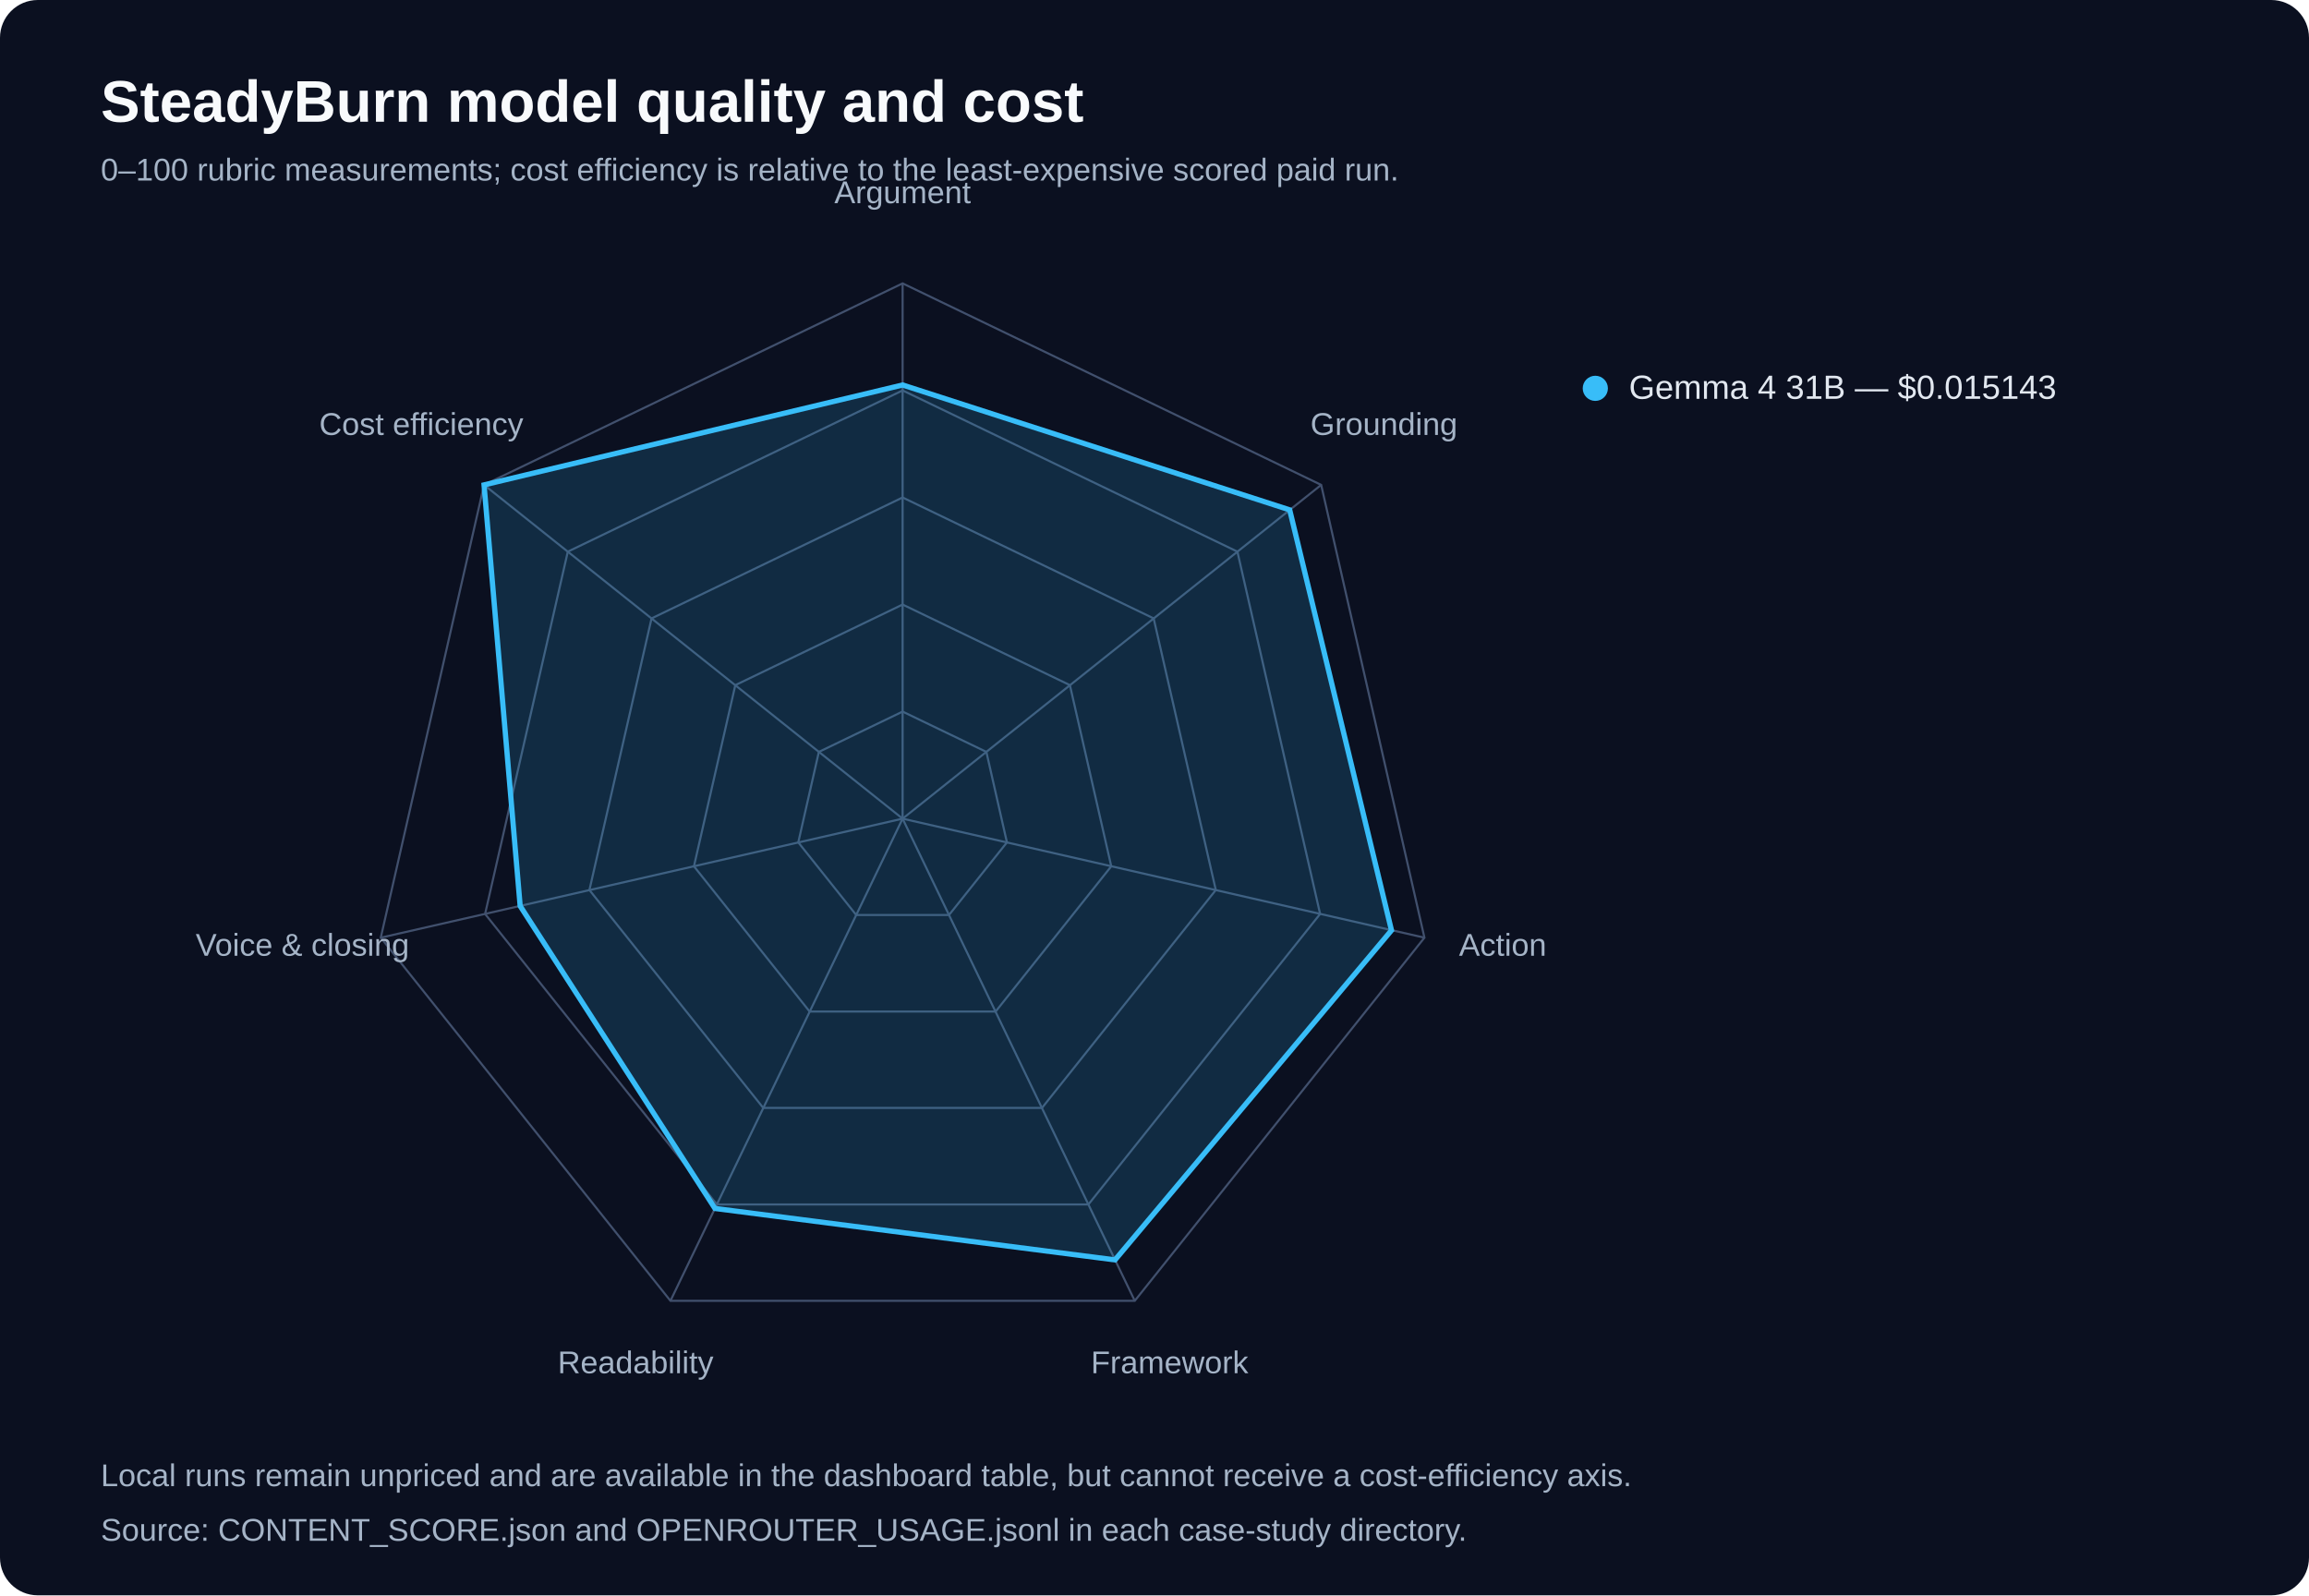
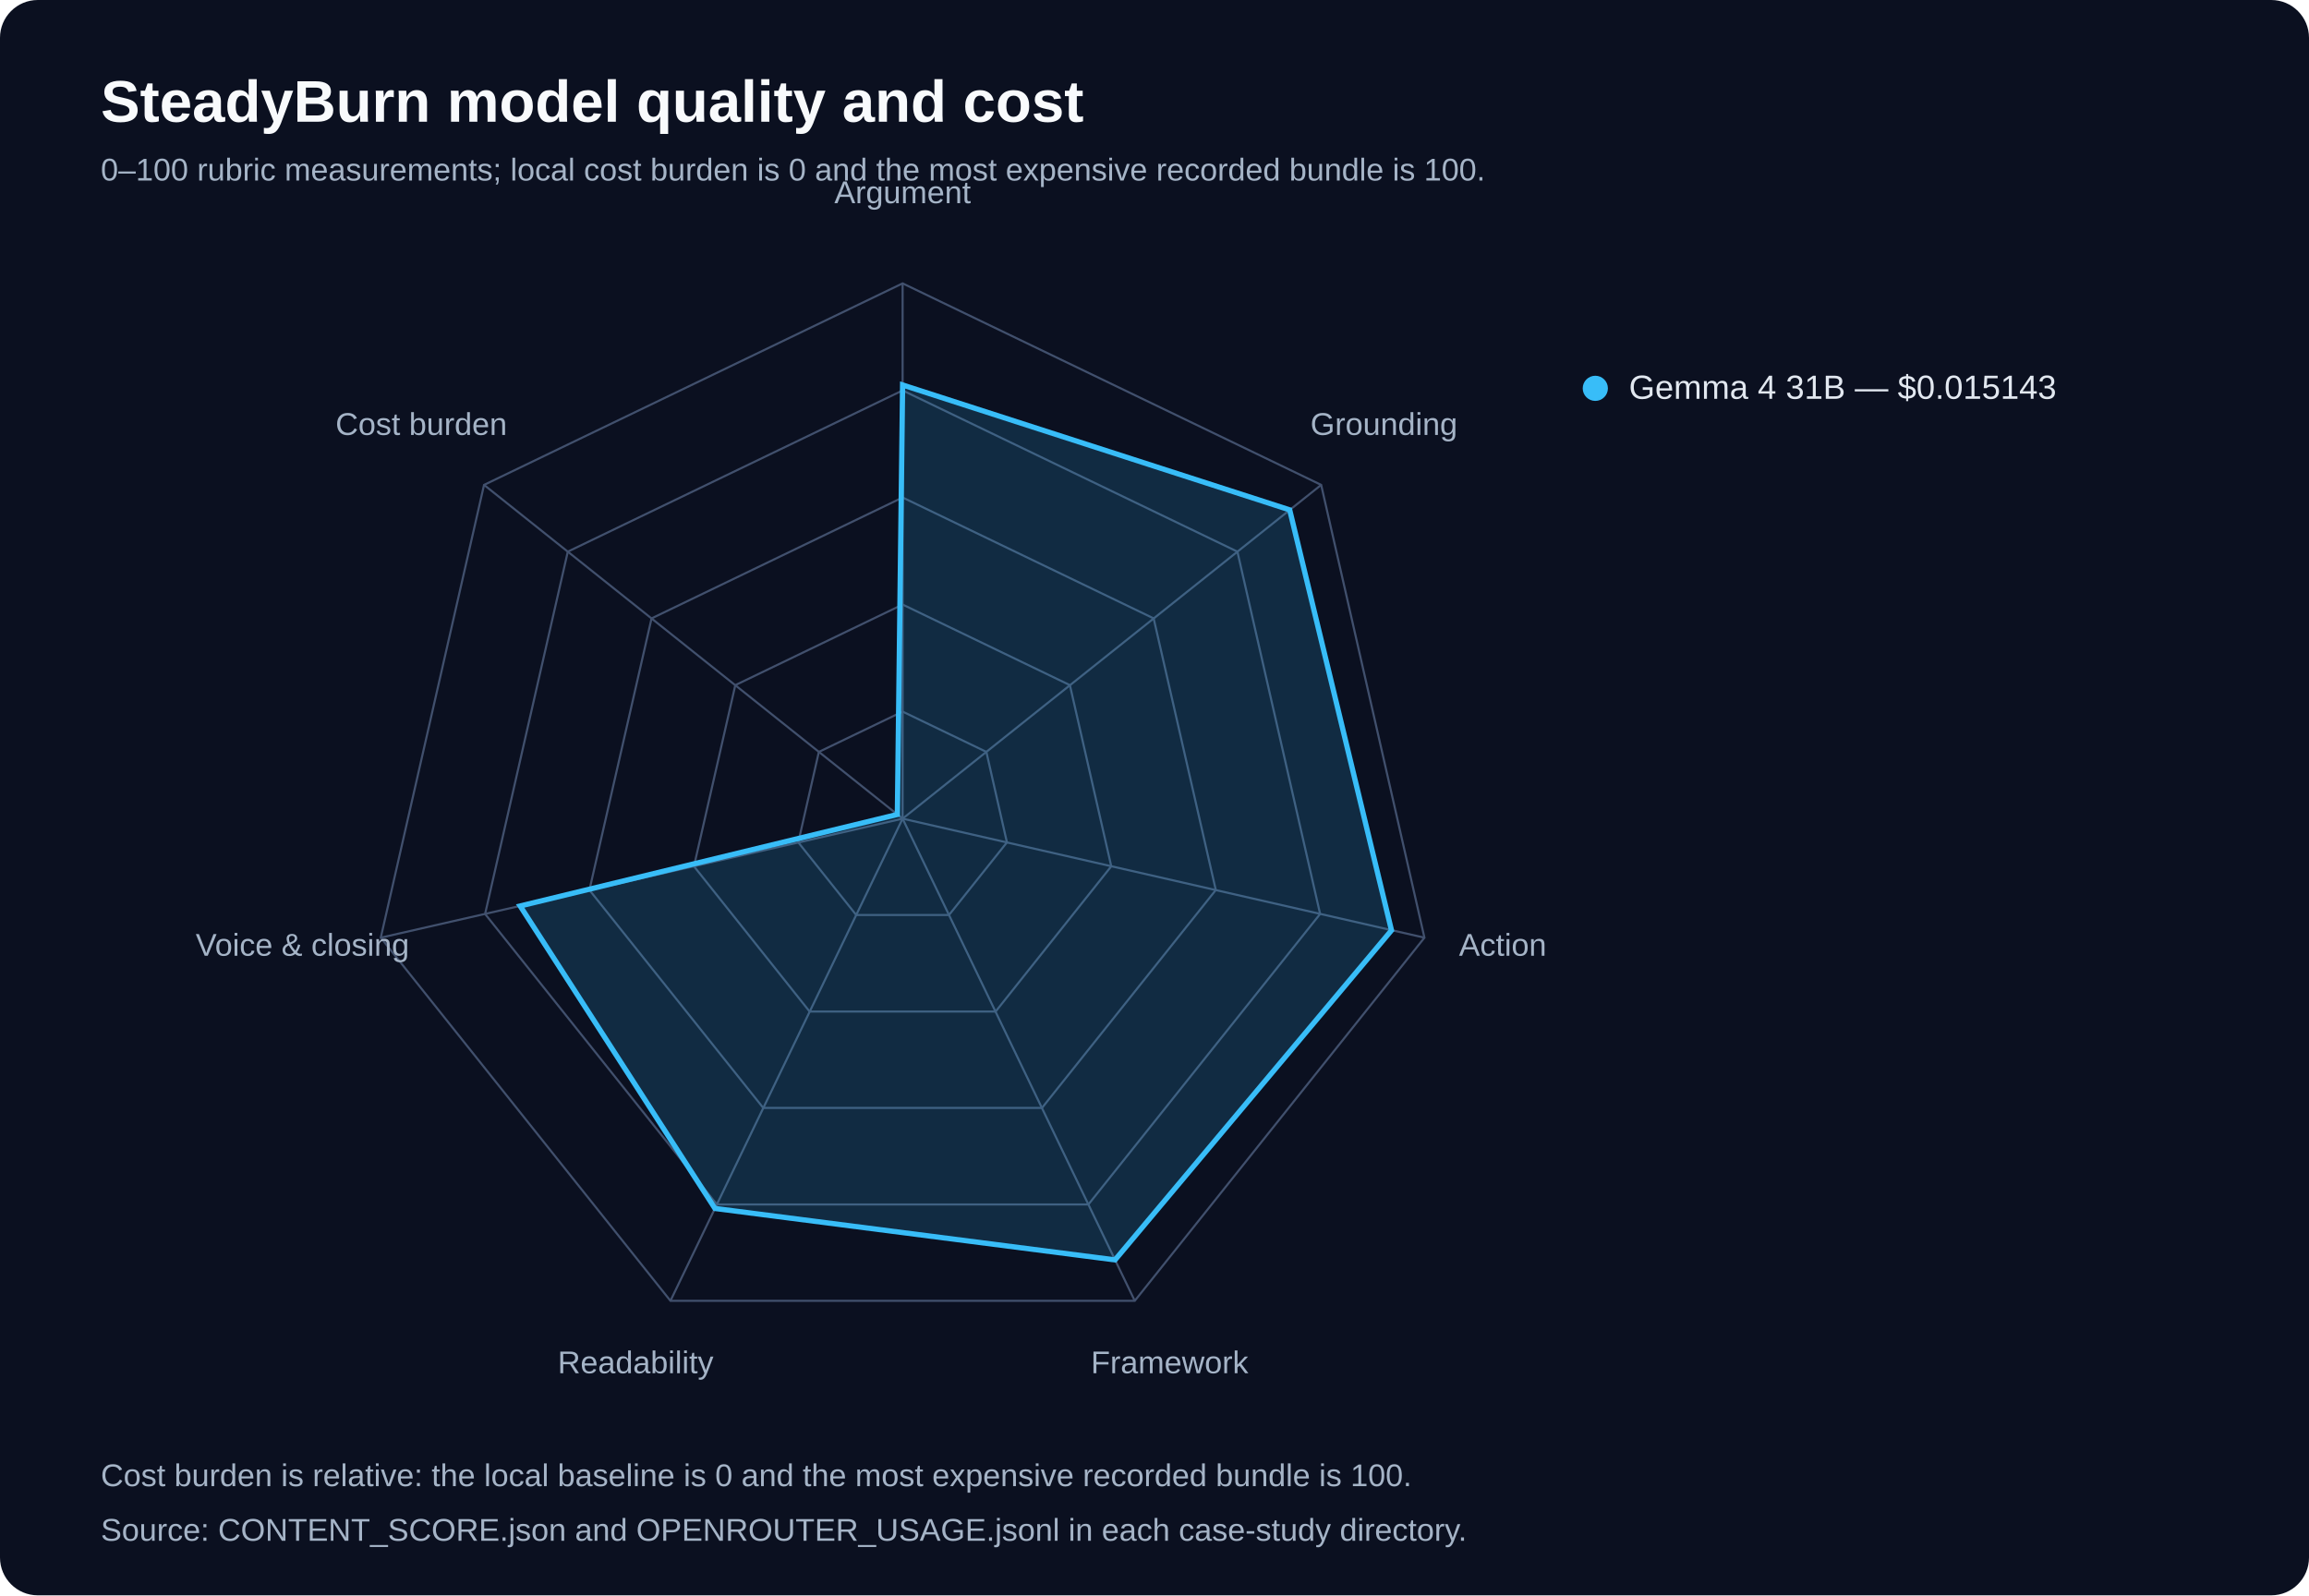
<svg xmlns="http://www.w3.org/2000/svg" width="1100" height="760" viewBox="0 0 1100 760" role="img" aria-labelledby="title description">
  <style>.bg{fill:#0b1020}.title{fill:#f8fafc;font:700 28px Arial,sans-serif}.sub,.axis-label,.note{fill:#a5b4c7;font:15px Arial,sans-serif}.grid{fill:none;stroke:#41506d;stroke-width:1}.spoke{stroke:#41506d;stroke-width:1}.legend{fill:#e2e8f0;font:16px Arial,sans-serif}</style>
  <rect class="bg" width="1100" height="760" rx="18" />
  <text class="title" x="48" y="58">SteadyBurn model quality and cost</text>
-   <text class="sub" x="48" y="86">0–100 rubric measurements; cost efficiency is relative to the least-expensive scored paid run.</text>
+   <text class="sub" x="48" y="86">0–100 rubric measurements; local cost burden is 0 and the most expensive recorded bundle is 100.</text>
  <polygon class="grid" points="430.0,339.0 469.9,358.2 479.7,401.3 452.1,435.9 407.9,435.9 380.3,401.3 390.1,358.2" />
  <polygon class="grid" points="430.0,288.0 509.7,326.4 529.4,412.7 474.3,481.9 385.7,481.9 330.6,412.7 350.3,326.4" />
  <polygon class="grid" points="430.0,237.0 549.6,294.6 579.2,424.0 496.4,527.8 363.6,527.8 280.8,424.0 310.4,294.6" />
  <polygon class="grid" points="430.0,186.0 589.5,262.8 628.9,435.4 518.5,573.8 341.5,573.8 231.1,435.4 270.5,262.8" />
  <polygon class="grid" points="430.0,135.0 629.4,231.0 678.6,446.7 540.6,619.7 319.4,619.7 181.4,446.7 230.6,231.0" />
  <line class="spoke" x1="430" y1="390" x2="430.0" y2="135.0" />
  <text class="axis-label" x="430.0" y="96.8" text-anchor="middle">Argument</text>
  <line class="spoke" x1="430" y1="390" x2="629.4" y2="231.0" />
  <text class="axis-label" x="659.3" y="207.2" text-anchor="middle">Grounding</text>
  <line class="spoke" x1="430" y1="390" x2="678.6" y2="446.7" />
  <text class="axis-label" x="715.9" y="455.3" text-anchor="middle">Action</text>
  <line class="spoke" x1="430" y1="390" x2="540.6" y2="619.7" />
  <text class="axis-label" x="557.2" y="654.2" text-anchor="middle">Framework</text>
  <line class="spoke" x1="430" y1="390" x2="319.4" y2="619.7" />
  <text class="axis-label" x="302.8" y="654.2" text-anchor="middle">Readability</text>
  <line class="spoke" x1="430" y1="390" x2="181.4" y2="446.7" />
  <text class="axis-label" x="144.1" y="455.3" text-anchor="middle">Voice &amp; closing</text>
  <line class="spoke" x1="430" y1="390" x2="230.6" y2="231.0" />
-   <text class="axis-label" x="200.7" y="207.2" text-anchor="middle">Cost efficiency</text>
-   <polygon points="430.0,183.4 614.4,242.9 662.9,443.2 531.2,600.2 340.6,575.7 247.8,431.6 230.6,231.0" fill="#38bdf8" fill-opacity="0.16" stroke="#38bdf8" stroke-width="2.5" />
+   <text class="axis-label" x="200.7" y="207.2" text-anchor="middle">Cost burden</text>
+   <polygon points="430.0,183.4 614.4,242.9 662.9,443.2 531.2,600.2 340.6,575.7 247.8,431.6 427.5,388.0" fill="#38bdf8" fill-opacity="0.16" stroke="#38bdf8" stroke-width="2.5" />
  <circle cx="760" cy="185" r="6" fill="#38bdf8" />
  <text class="legend" x="776" y="190">Gemma 4 31B — $0.015143</text>
-   <text class="note" x="48" y="708">Local runs remain unpriced and are available in the dashboard table, but cannot receive a cost-efficiency axis.</text>
+   <text class="note" x="48" y="708">Cost burden is relative: the local baseline is 0 and the most expensive recorded bundle is 100.</text>
  <text class="note" x="48" y="734">Source: CONTENT_SCORE.json and OPENROUTER_USAGE.jsonl in each case-study directory.</text>
</svg>
